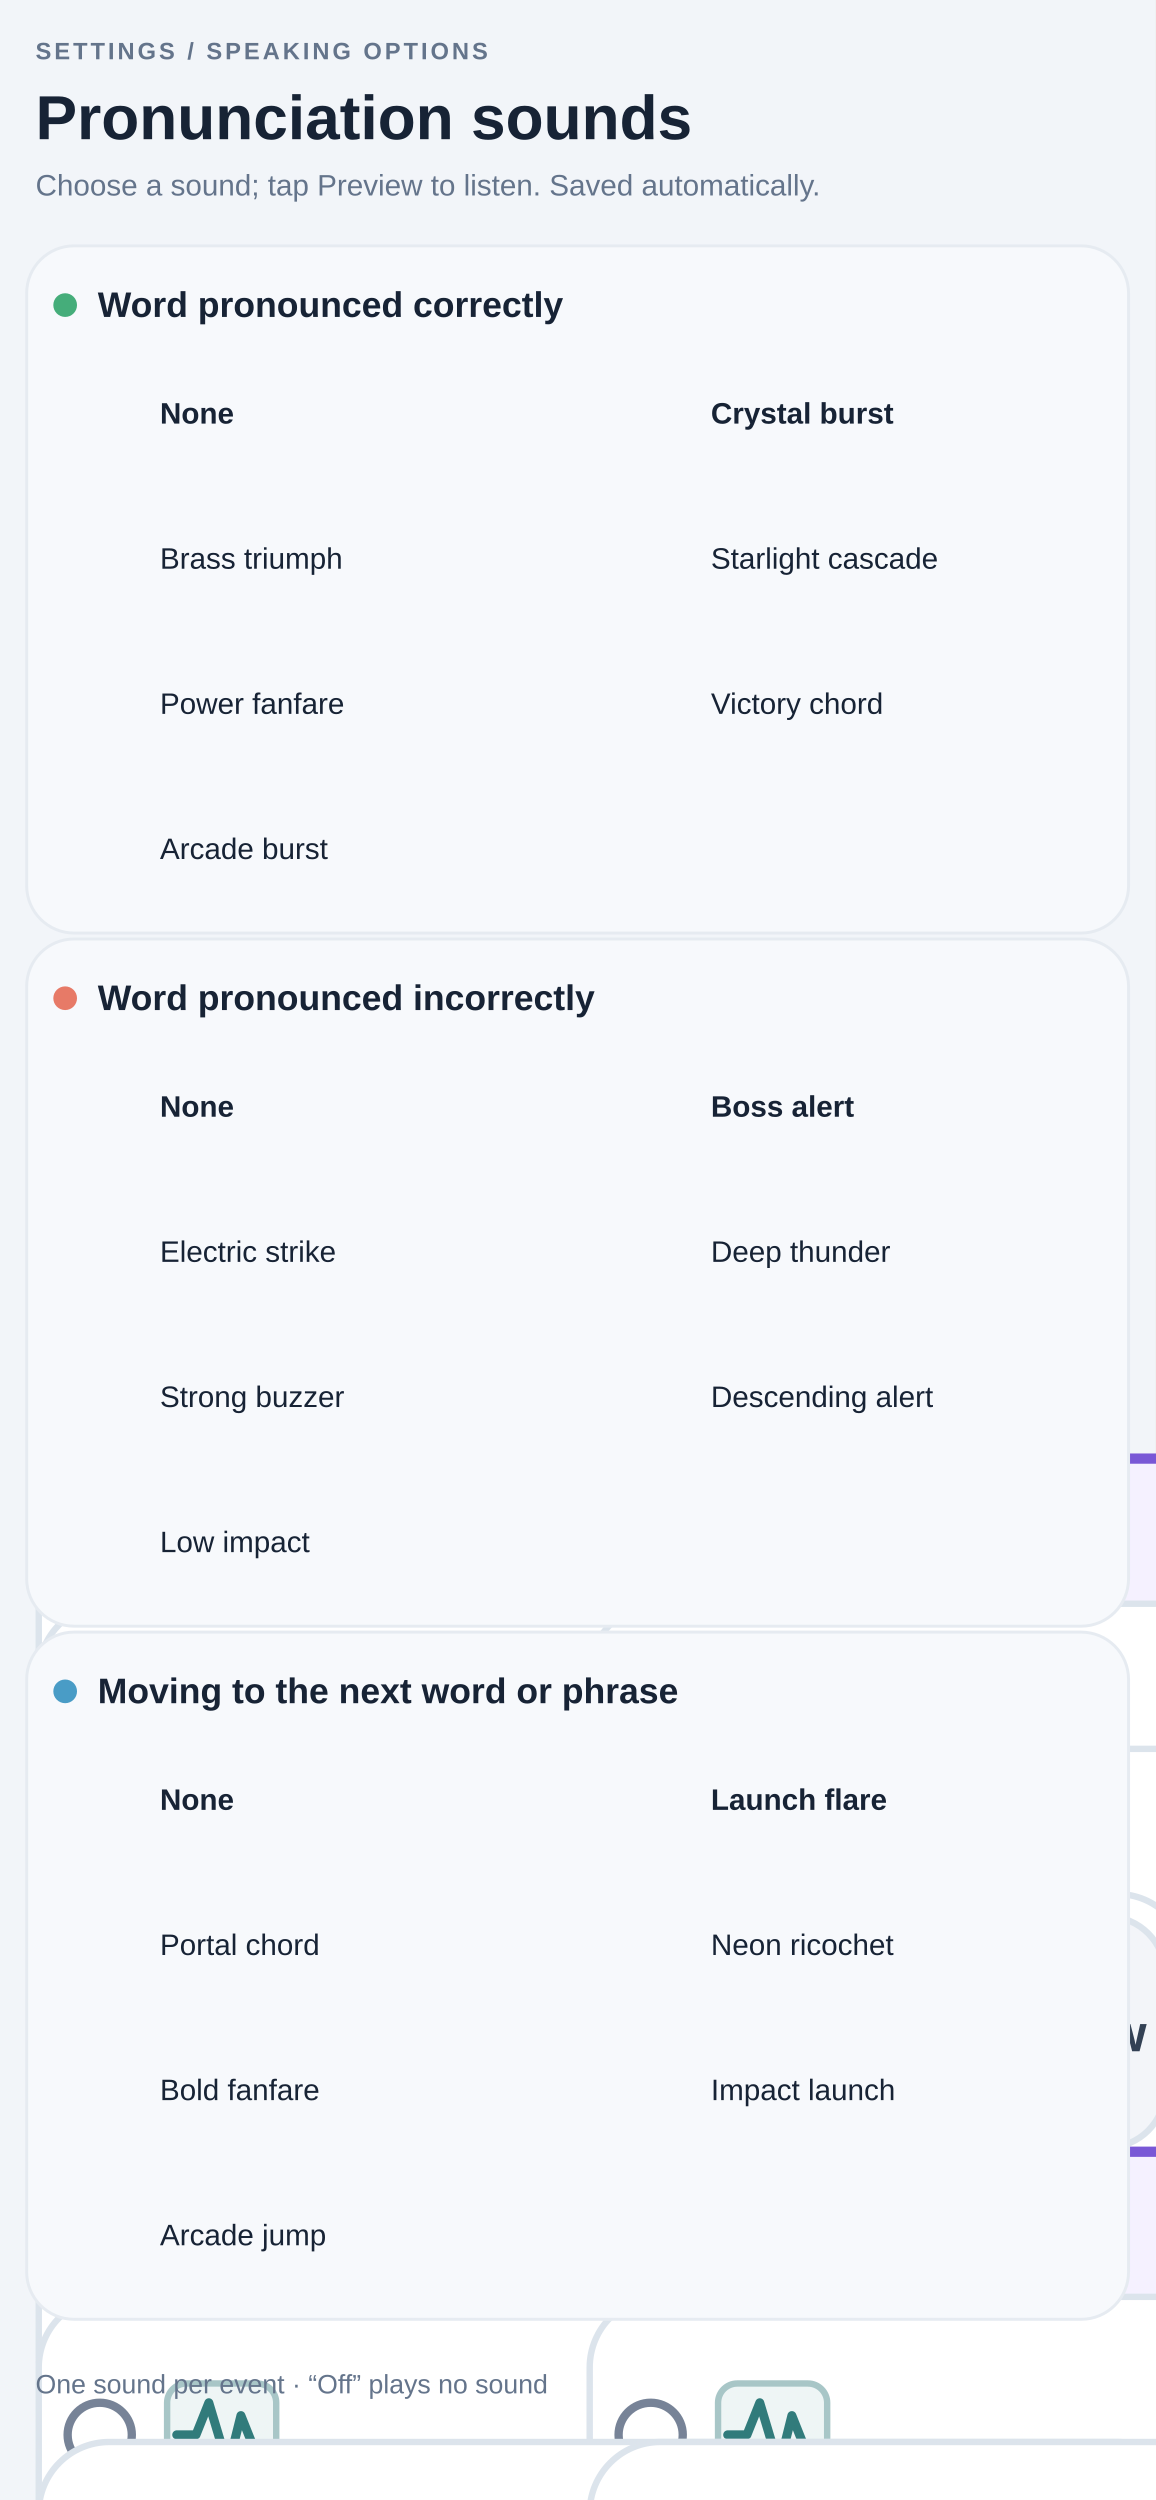
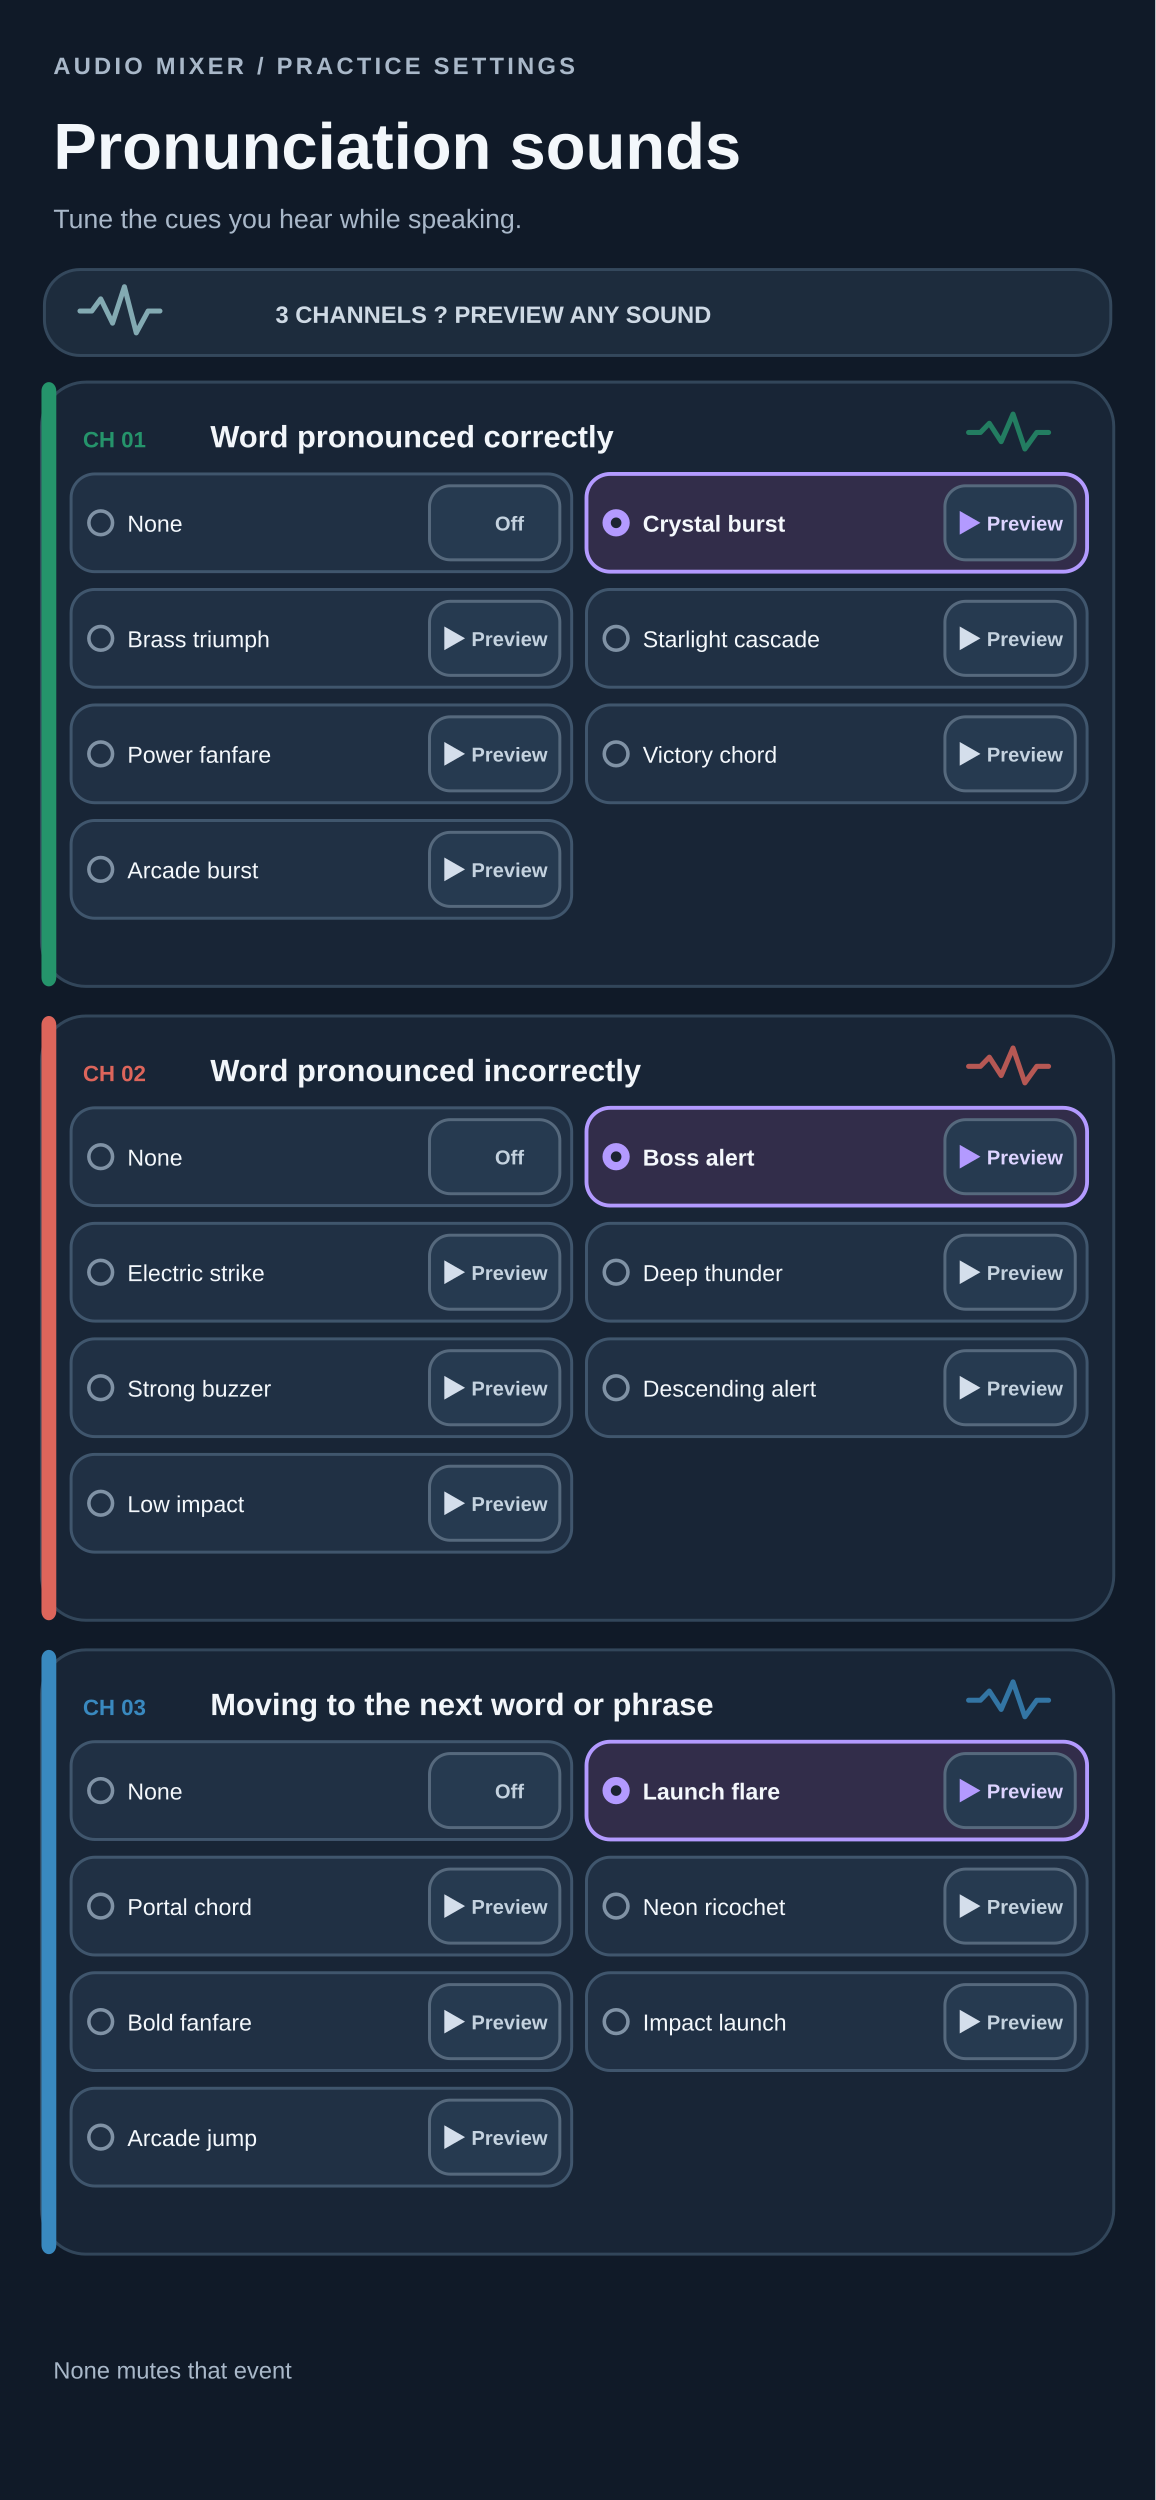
<svg xmlns="http://www.w3.org/2000/svg" viewBox="0 0 390 844" role="img" aria-labelledby="title desc">
  <defs>
-     <symbol id="art" viewBox="0 0 18 18">
-       <rect x=".5" y="1" width="17" height="16" rx="3" fill="#eef5f5" stroke="#a8c6c7" />
-       <path d="M2 9h3l2-5 3 10 2-8 2 5h2" fill="none" stroke="#317b7b" stroke-width="1.4" stroke-linecap="round" stroke-linejoin="round" />
-     </symbol>
-     <symbol id="tile" viewBox="0 0 180 44">
-       <rect x=".5" y=".5" width="179" height="43" rx="11" fill="#fff" stroke="#dce4ec" />
-       <circle cx="10" cy="22" r="5" fill="#fff" stroke="#778397" stroke-width="1.3" />
-       <use href="#art" x="20" y="13" width="18" height="18" />
-       <rect x="132" y="4" width="44" height="36" rx="9" fill="#f3f5f9" stroke="#dce4ec" />
-       <path d="M139 16l6 4-6 4z" fill="#526378" />
-       <text x="158" y="25" text-anchor="middle" fill="#334155" font-size="8" font-weight="700">Preview</text>
-     </symbol>
-     <symbol id="selected" viewBox="0 0 180 44">
-       <rect x=".5" y=".5" width="179" height="43" rx="11" fill="#f5f1ff" stroke="#7958d6" stroke-width="1.6" />
-       <circle cx="10" cy="22" r="5" fill="#7958d6" />
-       <circle cx="10" cy="22" r="2" fill="#fff" />
-       <use href="#art" x="20" y="13" width="18" height="18" />
-       <rect x="132" y="4" width="44" height="36" rx="9" fill="#fff" stroke="#cfc2f5" />
-       <path d="M139 16l6 4-6 4z" fill="#5b3cb2" />
-       <text x="158" y="25" text-anchor="middle" fill="#5b3cb2" font-size="8" font-weight="700">Preview</text>
-     </symbol>
-     <symbol id="none" viewBox="0 0 180 44">
-       <rect x=".5" y=".5" width="179" height="43" rx="11" fill="#fff" stroke="#dce4ec" />
-       <circle cx="10" cy="22" r="5" fill="#fff" stroke="#778397" stroke-width="1.3" />
-       <use href="#art" x="20" y="13" width="18" height="18" />
-       <text x="143" y="25" text-anchor="middle" fill="#8793a3" font-size="8" font-weight="700">Off</text>
-     </symbol>
-     <style>text{font-family:Arial,sans-serif}.ink{fill:#172335}.muted{fill:#64748b}.panel{fill:#f7f9fc;stroke:#e6ebf1}</style>
+     <linearGradient id="glow" x1="0" y1="0" x2="1" y2="1">
+       <stop offset="0" stop-color="#dff5ef" />
+       <stop offset="1" stop-color="#e8eaff" />
+     </linearGradient>
+     <style>text{font-family:Arial,Helvetica,sans-serif}.muted{fill:#758297}.ink{fill:#172335}</style>
  </defs>
-   <rect width="390" height="844" fill="#f2f5f9" />
-   <text x="12" y="20" class="muted" font-size="8" font-weight="700" letter-spacing="1">SETTINGS  /  SPEAKING OPTIONS</text>
-   <text x="12" y="47" class="ink" font-size="21" font-weight="700">Pronunciation sounds</text>
-   <text x="12" y="66" class="muted" font-size="10">Choose a sound; tap Preview to listen. Saved automatically.</text>
-   <g>
-     <rect class="panel" x="9" y="83" width="372" height="232" rx="16" />
-     <circle cx="22" cy="103" r="4" fill="#45ad7a" />
-     <text x="33" y="107" class="ink" font-size="12" font-weight="700">Word pronounced correctly</text>
-     <use href="#none" x="12" y="117" />
-     <text x="54" y="143" class="ink" font-size="10" font-weight="700">None</text>
-     <use href="#selected" x="198" y="117" />
-     <text x="240" y="143" class="ink" font-size="10" font-weight="700">Crystal burst</text>
-     <use href="#tile" x="12" y="166" />
-     <text x="54" y="192" class="ink" font-size="10">Brass triumph</text>
-     <use href="#tile" x="198" y="166" />
-     <text x="240" y="192" class="ink" font-size="10">Starlight cascade</text>
-     <use href="#tile" x="12" y="215" />
-     <text x="54" y="241" class="ink" font-size="10">Power fanfare</text>
-     <use href="#tile" x="198" y="215" />
-     <text x="240" y="241" class="ink" font-size="10">Victory chord</text>
-     <use href="#tile" x="12" y="264" />
-     <text x="54" y="290" class="ink" font-size="10">Arcade burst</text>
-   </g>
-   <g>
-     <rect class="panel" x="9" y="317" width="372" height="232" rx="16" />
-     <circle cx="22" cy="337" r="4" fill="#e77a67" />
-     <text x="33" y="341" class="ink" font-size="12" font-weight="700">Word pronounced incorrectly</text>
-     <use href="#none" x="12" y="351" />
-     <text x="54" y="377" class="ink" font-size="10" font-weight="700">None</text>
-     <use href="#selected" x="198" y="351" />
-     <text x="240" y="377" class="ink" font-size="10" font-weight="700">Boss alert</text>
-     <use href="#tile" x="12" y="400" />
-     <text x="54" y="426" class="ink" font-size="10">Electric strike</text>
-     <use href="#tile" x="198" y="400" />
-     <text x="240" y="426" class="ink" font-size="10">Deep thunder</text>
-     <use href="#tile" x="12" y="449" />
-     <text x="54" y="475" class="ink" font-size="10">Strong buzzer</text>
-     <use href="#tile" x="198" y="449" />
-     <text x="240" y="475" class="ink" font-size="10">Descending alert</text>
-     <use href="#tile" x="12" y="498" />
-     <text x="54" y="524" class="ink" font-size="10">Low impact</text>
-   </g>
-   <g>
-     <rect class="panel" x="9" y="551" width="372" height="232" rx="16" />
-     <circle cx="22" cy="571" r="4" fill="#499cc6" />
-     <text x="33" y="575" class="ink" font-size="12" font-weight="700">Moving to the next word or phrase</text>
-     <use href="#none" x="12" y="585" />
-     <text x="54" y="611" class="ink" font-size="10" font-weight="700">None</text>
-     <use href="#selected" x="198" y="585" />
-     <text x="240" y="611" class="ink" font-size="10" font-weight="700">Launch flare</text>
-     <use href="#tile" x="12" y="634" />
-     <text x="54" y="660" class="ink" font-size="10">Portal chord</text>
-     <use href="#tile" x="198" y="634" />
-     <text x="240" y="660" class="ink" font-size="10">Neon ricochet</text>
-     <use href="#tile" x="12" y="683" />
-     <text x="54" y="709" class="ink" font-size="10">Bold fanfare</text>
-     <use href="#tile" x="198" y="683" />
-     <text x="240" y="709" class="ink" font-size="10">Impact launch</text>
-     <use href="#tile" x="12" y="732" />
-     <text x="54" y="758" class="ink" font-size="10">Arcade jump</text>
-   </g>
-   <text x="12" y="808" class="muted" font-size="9">One sound per event · “Off” plays no sound</text>
+   <rect width="390" height="844" fill="#101a28" />
+   <text x="18" y="25" fill="#a9b8c9" font-size="8" font-weight="700" text-anchor="start" letter-spacing="1.1">AUDIO MIXER  /  PRACTICE SETTINGS</text>
+   <text x="18" y="57" fill="#f3f7fb" font-size="22" font-weight="700" text-anchor="start">Pronunciation sounds</text>
+   <text x="18" y="77" fill="#a9b8c9" font-size="9" font-weight="400" text-anchor="start">Tune the cues you hear while speaking.</text>
+   <rect x="15" y="91" width="360" height="29" rx="12" fill="#1d2c3d" stroke="#34485c" stroke-width="1" />
+   <path d="M27 105h4l3 -4.1 4 8.2 4 -12.3 4 15.58 4 -7.38 4 0" fill="none" stroke="#9cc9d0" stroke-width="1.7" stroke-linecap="round" stroke-linejoin="round" opacity=".8" />
+   <text x="93" y="109" fill="#cfdae5" font-size="8" font-weight="700" text-anchor="start">3 CHANNELS  ?  PREVIEW ANY SOUND</text>
+   <rect x="14" y="129" width="362" height="204" rx="15" fill="#182536" stroke="#32465a" stroke-width="1" />
+   <rect x="14" y="129" width="5" height="204" rx="3" fill="#25946b" stroke="none" stroke-width="1" />
+   <text x="28" y="151" fill="#25946b" font-size="7.5" font-weight="700" text-anchor="start">CH 01</text>
+   <text x="71" y="151" fill="#f2f6fa" font-size="10.4" font-weight="700" text-anchor="start">Word pronounced correctly</text>
+   <path d="M327 146h4l3 -3.1 4 6.2 4 -9.3 4 11.78 4 -5.58 4 0" fill="none" stroke="#25946b" stroke-width="1.7" stroke-linecap="round" stroke-linejoin="round" opacity=".8" />
+   <rect x="24" y="160" width="169" height="33" rx="8" fill="#203044" stroke="#40566d" stroke-width="1" />
+   <circle cx="34" cy="176.5" r="4" fill="none" stroke="#8092a5" stroke-width="1.2" />
+   <rect x="145" y="164" width="44" height="25" rx="7" fill="#263a50" stroke="#56697d" stroke-width="1" />
+   <text x="172" y="179.1" fill="#c4d2df" font-size="6.8" font-weight="700" text-anchor="middle">Off</text>
+   <text x="43" y="179.5" fill="#f4f8fc" font-size="7.8" font-weight="500" text-anchor="start">None</text>
+   <rect x="198" y="160" width="169" height="33" rx="8" fill="#322d4a" stroke="#b39aff" stroke-width="1.3" />
+   <circle cx="208" cy="176.5" r="4" fill="#b39aff" stroke="#b39aff" stroke-width="1.2" />
+   <circle cx="208" cy="176.5" r="1.8" fill="#1c2432" />
+   <rect x="319" y="164" width="44" height="25" rx="7" fill="#263a50" stroke="#56697d" stroke-width="1" />
+   <path d="M324 172.5l7 4-7 4z" fill="#b39aff" />
+   <text x="346" y="179.1" fill="#ddd4ff" font-size="6.8" font-weight="700" text-anchor="middle">Preview</text>
+   <text x="217" y="179.5" fill="#f4f8fc" font-size="7.8" font-weight="700" text-anchor="start">Crystal burst</text>
+   <rect x="24" y="199" width="169" height="33" rx="8" fill="#203044" stroke="#40566d" stroke-width="1" />
+   <circle cx="34" cy="215.5" r="4" fill="none" stroke="#8092a5" stroke-width="1.2" />
+   <rect x="145" y="203" width="44" height="25" rx="7" fill="#263a50" stroke="#56697d" stroke-width="1" />
+   <path d="M150 211.5l7 4-7 4z" fill="#d4deeb" />
+   <text x="172" y="218.1" fill="#c4d2df" font-size="6.8" font-weight="700" text-anchor="middle">Preview</text>
+   <text x="43" y="218.5" fill="#f4f8fc" font-size="7.8" font-weight="500" text-anchor="start">Brass triumph</text>
+   <rect x="198" y="199" width="169" height="33" rx="8" fill="#203044" stroke="#40566d" stroke-width="1" />
+   <circle cx="208" cy="215.5" r="4" fill="none" stroke="#8092a5" stroke-width="1.2" />
+   <rect x="319" y="203" width="44" height="25" rx="7" fill="#263a50" stroke="#56697d" stroke-width="1" />
+   <path d="M324 211.5l7 4-7 4z" fill="#d4deeb" />
+   <text x="346" y="218.1" fill="#c4d2df" font-size="6.8" font-weight="700" text-anchor="middle">Preview</text>
+   <text x="217" y="218.5" fill="#f4f8fc" font-size="7.8" font-weight="500" text-anchor="start">Starlight cascade</text>
+   <rect x="24" y="238" width="169" height="33" rx="8" fill="#203044" stroke="#40566d" stroke-width="1" />
+   <circle cx="34" cy="254.5" r="4" fill="none" stroke="#8092a5" stroke-width="1.2" />
+   <rect x="145" y="242" width="44" height="25" rx="7" fill="#263a50" stroke="#56697d" stroke-width="1" />
+   <path d="M150 250.5l7 4-7 4z" fill="#d4deeb" />
+   <text x="172" y="257.1" fill="#c4d2df" font-size="6.8" font-weight="700" text-anchor="middle">Preview</text>
+   <text x="43" y="257.5" fill="#f4f8fc" font-size="7.8" font-weight="500" text-anchor="start">Power fanfare</text>
+   <rect x="198" y="238" width="169" height="33" rx="8" fill="#203044" stroke="#40566d" stroke-width="1" />
+   <circle cx="208" cy="254.5" r="4" fill="none" stroke="#8092a5" stroke-width="1.2" />
+   <rect x="319" y="242" width="44" height="25" rx="7" fill="#263a50" stroke="#56697d" stroke-width="1" />
+   <path d="M324 250.5l7 4-7 4z" fill="#d4deeb" />
+   <text x="346" y="257.1" fill="#c4d2df" font-size="6.8" font-weight="700" text-anchor="middle">Preview</text>
+   <text x="217" y="257.5" fill="#f4f8fc" font-size="7.8" font-weight="500" text-anchor="start">Victory chord</text>
+   <rect x="24" y="277" width="169" height="33" rx="8" fill="#203044" stroke="#40566d" stroke-width="1" />
+   <circle cx="34" cy="293.5" r="4" fill="none" stroke="#8092a5" stroke-width="1.2" />
+   <rect x="145" y="281" width="44" height="25" rx="7" fill="#263a50" stroke="#56697d" stroke-width="1" />
+   <path d="M150 289.5l7 4-7 4z" fill="#d4deeb" />
+   <text x="172" y="296.1" fill="#c4d2df" font-size="6.8" font-weight="700" text-anchor="middle">Preview</text>
+   <text x="43" y="296.5" fill="#f4f8fc" font-size="7.8" font-weight="500" text-anchor="start">Arcade burst</text>
+   <rect x="14" y="343" width="362" height="204" rx="15" fill="#182536" stroke="#32465a" stroke-width="1" />
+   <rect x="14" y="343" width="5" height="204" rx="3" fill="#dd655b" stroke="none" stroke-width="1" />
+   <text x="28" y="365" fill="#dd655b" font-size="7.5" font-weight="700" text-anchor="start">CH 02</text>
+   <text x="71" y="365" fill="#f2f6fa" font-size="10.4" font-weight="700" text-anchor="start">Word pronounced incorrectly</text>
+   <path d="M327 360h4l3 -3.1 4 6.2 4 -9.3 4 11.78 4 -5.58 4 0" fill="none" stroke="#dd655b" stroke-width="1.7" stroke-linecap="round" stroke-linejoin="round" opacity=".8" />
+   <rect x="24" y="374" width="169" height="33" rx="8" fill="#203044" stroke="#40566d" stroke-width="1" />
+   <circle cx="34" cy="390.5" r="4" fill="none" stroke="#8092a5" stroke-width="1.2" />
+   <rect x="145" y="378" width="44" height="25" rx="7" fill="#263a50" stroke="#56697d" stroke-width="1" />
+   <text x="172" y="393.1" fill="#c4d2df" font-size="6.8" font-weight="700" text-anchor="middle">Off</text>
+   <text x="43" y="393.5" fill="#f4f8fc" font-size="7.8" font-weight="500" text-anchor="start">None</text>
+   <rect x="198" y="374" width="169" height="33" rx="8" fill="#322d4a" stroke="#b39aff" stroke-width="1.3" />
+   <circle cx="208" cy="390.5" r="4" fill="#b39aff" stroke="#b39aff" stroke-width="1.2" />
+   <circle cx="208" cy="390.5" r="1.8" fill="#1c2432" />
+   <rect x="319" y="378" width="44" height="25" rx="7" fill="#263a50" stroke="#56697d" stroke-width="1" />
+   <path d="M324 386.5l7 4-7 4z" fill="#b39aff" />
+   <text x="346" y="393.1" fill="#ddd4ff" font-size="6.8" font-weight="700" text-anchor="middle">Preview</text>
+   <text x="217" y="393.5" fill="#f4f8fc" font-size="7.8" font-weight="700" text-anchor="start">Boss alert</text>
+   <rect x="24" y="413" width="169" height="33" rx="8" fill="#203044" stroke="#40566d" stroke-width="1" />
+   <circle cx="34" cy="429.5" r="4" fill="none" stroke="#8092a5" stroke-width="1.2" />
+   <rect x="145" y="417" width="44" height="25" rx="7" fill="#263a50" stroke="#56697d" stroke-width="1" />
+   <path d="M150 425.5l7 4-7 4z" fill="#d4deeb" />
+   <text x="172" y="432.1" fill="#c4d2df" font-size="6.8" font-weight="700" text-anchor="middle">Preview</text>
+   <text x="43" y="432.5" fill="#f4f8fc" font-size="7.8" font-weight="500" text-anchor="start">Electric strike</text>
+   <rect x="198" y="413" width="169" height="33" rx="8" fill="#203044" stroke="#40566d" stroke-width="1" />
+   <circle cx="208" cy="429.5" r="4" fill="none" stroke="#8092a5" stroke-width="1.2" />
+   <rect x="319" y="417" width="44" height="25" rx="7" fill="#263a50" stroke="#56697d" stroke-width="1" />
+   <path d="M324 425.5l7 4-7 4z" fill="#d4deeb" />
+   <text x="346" y="432.1" fill="#c4d2df" font-size="6.8" font-weight="700" text-anchor="middle">Preview</text>
+   <text x="217" y="432.5" fill="#f4f8fc" font-size="7.8" font-weight="500" text-anchor="start">Deep thunder</text>
+   <rect x="24" y="452" width="169" height="33" rx="8" fill="#203044" stroke="#40566d" stroke-width="1" />
+   <circle cx="34" cy="468.5" r="4" fill="none" stroke="#8092a5" stroke-width="1.2" />
+   <rect x="145" y="456" width="44" height="25" rx="7" fill="#263a50" stroke="#56697d" stroke-width="1" />
+   <path d="M150 464.5l7 4-7 4z" fill="#d4deeb" />
+   <text x="172" y="471.1" fill="#c4d2df" font-size="6.8" font-weight="700" text-anchor="middle">Preview</text>
+   <text x="43" y="471.5" fill="#f4f8fc" font-size="7.8" font-weight="500" text-anchor="start">Strong buzzer</text>
+   <rect x="198" y="452" width="169" height="33" rx="8" fill="#203044" stroke="#40566d" stroke-width="1" />
+   <circle cx="208" cy="468.5" r="4" fill="none" stroke="#8092a5" stroke-width="1.2" />
+   <rect x="319" y="456" width="44" height="25" rx="7" fill="#263a50" stroke="#56697d" stroke-width="1" />
+   <path d="M324 464.5l7 4-7 4z" fill="#d4deeb" />
+   <text x="346" y="471.1" fill="#c4d2df" font-size="6.8" font-weight="700" text-anchor="middle">Preview</text>
+   <text x="217" y="471.5" fill="#f4f8fc" font-size="7.8" font-weight="500" text-anchor="start">Descending alert</text>
+   <rect x="24" y="491" width="169" height="33" rx="8" fill="#203044" stroke="#40566d" stroke-width="1" />
+   <circle cx="34" cy="507.5" r="4" fill="none" stroke="#8092a5" stroke-width="1.2" />
+   <rect x="145" y="495" width="44" height="25" rx="7" fill="#263a50" stroke="#56697d" stroke-width="1" />
+   <path d="M150 503.5l7 4-7 4z" fill="#d4deeb" />
+   <text x="172" y="510.1" fill="#c4d2df" font-size="6.8" font-weight="700" text-anchor="middle">Preview</text>
+   <text x="43" y="510.5" fill="#f4f8fc" font-size="7.8" font-weight="500" text-anchor="start">Low impact</text>
+   <rect x="14" y="557" width="362" height="204" rx="15" fill="#182536" stroke="#32465a" stroke-width="1" />
+   <rect x="14" y="557" width="5" height="204" rx="3" fill="#3989bf" stroke="none" stroke-width="1" />
+   <text x="28" y="579" fill="#3989bf" font-size="7.5" font-weight="700" text-anchor="start">CH 03</text>
+   <text x="71" y="579" fill="#f2f6fa" font-size="10.4" font-weight="700" text-anchor="start">Moving to the next word or phrase</text>
+   <path d="M327 574h4l3 -3.1 4 6.2 4 -9.3 4 11.78 4 -5.58 4 0" fill="none" stroke="#3989bf" stroke-width="1.7" stroke-linecap="round" stroke-linejoin="round" opacity=".8" />
+   <rect x="24" y="588" width="169" height="33" rx="8" fill="#203044" stroke="#40566d" stroke-width="1" />
+   <circle cx="34" cy="604.5" r="4" fill="none" stroke="#8092a5" stroke-width="1.2" />
+   <rect x="145" y="592" width="44" height="25" rx="7" fill="#263a50" stroke="#56697d" stroke-width="1" />
+   <text x="172" y="607.1" fill="#c4d2df" font-size="6.8" font-weight="700" text-anchor="middle">Off</text>
+   <text x="43" y="607.5" fill="#f4f8fc" font-size="7.8" font-weight="500" text-anchor="start">None</text>
+   <rect x="198" y="588" width="169" height="33" rx="8" fill="#322d4a" stroke="#b39aff" stroke-width="1.3" />
+   <circle cx="208" cy="604.5" r="4" fill="#b39aff" stroke="#b39aff" stroke-width="1.2" />
+   <circle cx="208" cy="604.5" r="1.8" fill="#1c2432" />
+   <rect x="319" y="592" width="44" height="25" rx="7" fill="#263a50" stroke="#56697d" stroke-width="1" />
+   <path d="M324 600.5l7 4-7 4z" fill="#b39aff" />
+   <text x="346" y="607.1" fill="#ddd4ff" font-size="6.8" font-weight="700" text-anchor="middle">Preview</text>
+   <text x="217" y="607.5" fill="#f4f8fc" font-size="7.8" font-weight="700" text-anchor="start">Launch flare</text>
+   <rect x="24" y="627" width="169" height="33" rx="8" fill="#203044" stroke="#40566d" stroke-width="1" />
+   <circle cx="34" cy="643.5" r="4" fill="none" stroke="#8092a5" stroke-width="1.2" />
+   <rect x="145" y="631" width="44" height="25" rx="7" fill="#263a50" stroke="#56697d" stroke-width="1" />
+   <path d="M150 639.5l7 4-7 4z" fill="#d4deeb" />
+   <text x="172" y="646.1" fill="#c4d2df" font-size="6.8" font-weight="700" text-anchor="middle">Preview</text>
+   <text x="43" y="646.5" fill="#f4f8fc" font-size="7.8" font-weight="500" text-anchor="start">Portal chord</text>
+   <rect x="198" y="627" width="169" height="33" rx="8" fill="#203044" stroke="#40566d" stroke-width="1" />
+   <circle cx="208" cy="643.5" r="4" fill="none" stroke="#8092a5" stroke-width="1.2" />
+   <rect x="319" y="631" width="44" height="25" rx="7" fill="#263a50" stroke="#56697d" stroke-width="1" />
+   <path d="M324 639.5l7 4-7 4z" fill="#d4deeb" />
+   <text x="346" y="646.1" fill="#c4d2df" font-size="6.8" font-weight="700" text-anchor="middle">Preview</text>
+   <text x="217" y="646.5" fill="#f4f8fc" font-size="7.8" font-weight="500" text-anchor="start">Neon ricochet</text>
+   <rect x="24" y="666" width="169" height="33" rx="8" fill="#203044" stroke="#40566d" stroke-width="1" />
+   <circle cx="34" cy="682.5" r="4" fill="none" stroke="#8092a5" stroke-width="1.2" />
+   <rect x="145" y="670" width="44" height="25" rx="7" fill="#263a50" stroke="#56697d" stroke-width="1" />
+   <path d="M150 678.5l7 4-7 4z" fill="#d4deeb" />
+   <text x="172" y="685.1" fill="#c4d2df" font-size="6.8" font-weight="700" text-anchor="middle">Preview</text>
+   <text x="43" y="685.5" fill="#f4f8fc" font-size="7.8" font-weight="500" text-anchor="start">Bold fanfare</text>
+   <rect x="198" y="666" width="169" height="33" rx="8" fill="#203044" stroke="#40566d" stroke-width="1" />
+   <circle cx="208" cy="682.5" r="4" fill="none" stroke="#8092a5" stroke-width="1.2" />
+   <rect x="319" y="670" width="44" height="25" rx="7" fill="#263a50" stroke="#56697d" stroke-width="1" />
+   <path d="M324 678.5l7 4-7 4z" fill="#d4deeb" />
+   <text x="346" y="685.1" fill="#c4d2df" font-size="6.8" font-weight="700" text-anchor="middle">Preview</text>
+   <text x="217" y="685.5" fill="#f4f8fc" font-size="7.8" font-weight="500" text-anchor="start">Impact launch</text>
+   <rect x="24" y="705" width="169" height="33" rx="8" fill="#203044" stroke="#40566d" stroke-width="1" />
+   <circle cx="34" cy="721.5" r="4" fill="none" stroke="#8092a5" stroke-width="1.2" />
+   <rect x="145" y="709" width="44" height="25" rx="7" fill="#263a50" stroke="#56697d" stroke-width="1" />
+   <path d="M150 717.5l7 4-7 4z" fill="#d4deeb" />
+   <text x="172" y="724.1" fill="#c4d2df" font-size="6.8" font-weight="700" text-anchor="middle">Preview</text>
+   <text x="43" y="724.5" fill="#f4f8fc" font-size="7.8" font-weight="500" text-anchor="start">Arcade jump</text>
+   <text x="18" y="803" fill="#a9b8c9" font-size="8" font-weight="400" text-anchor="start">None mutes that event</text>
</svg>
